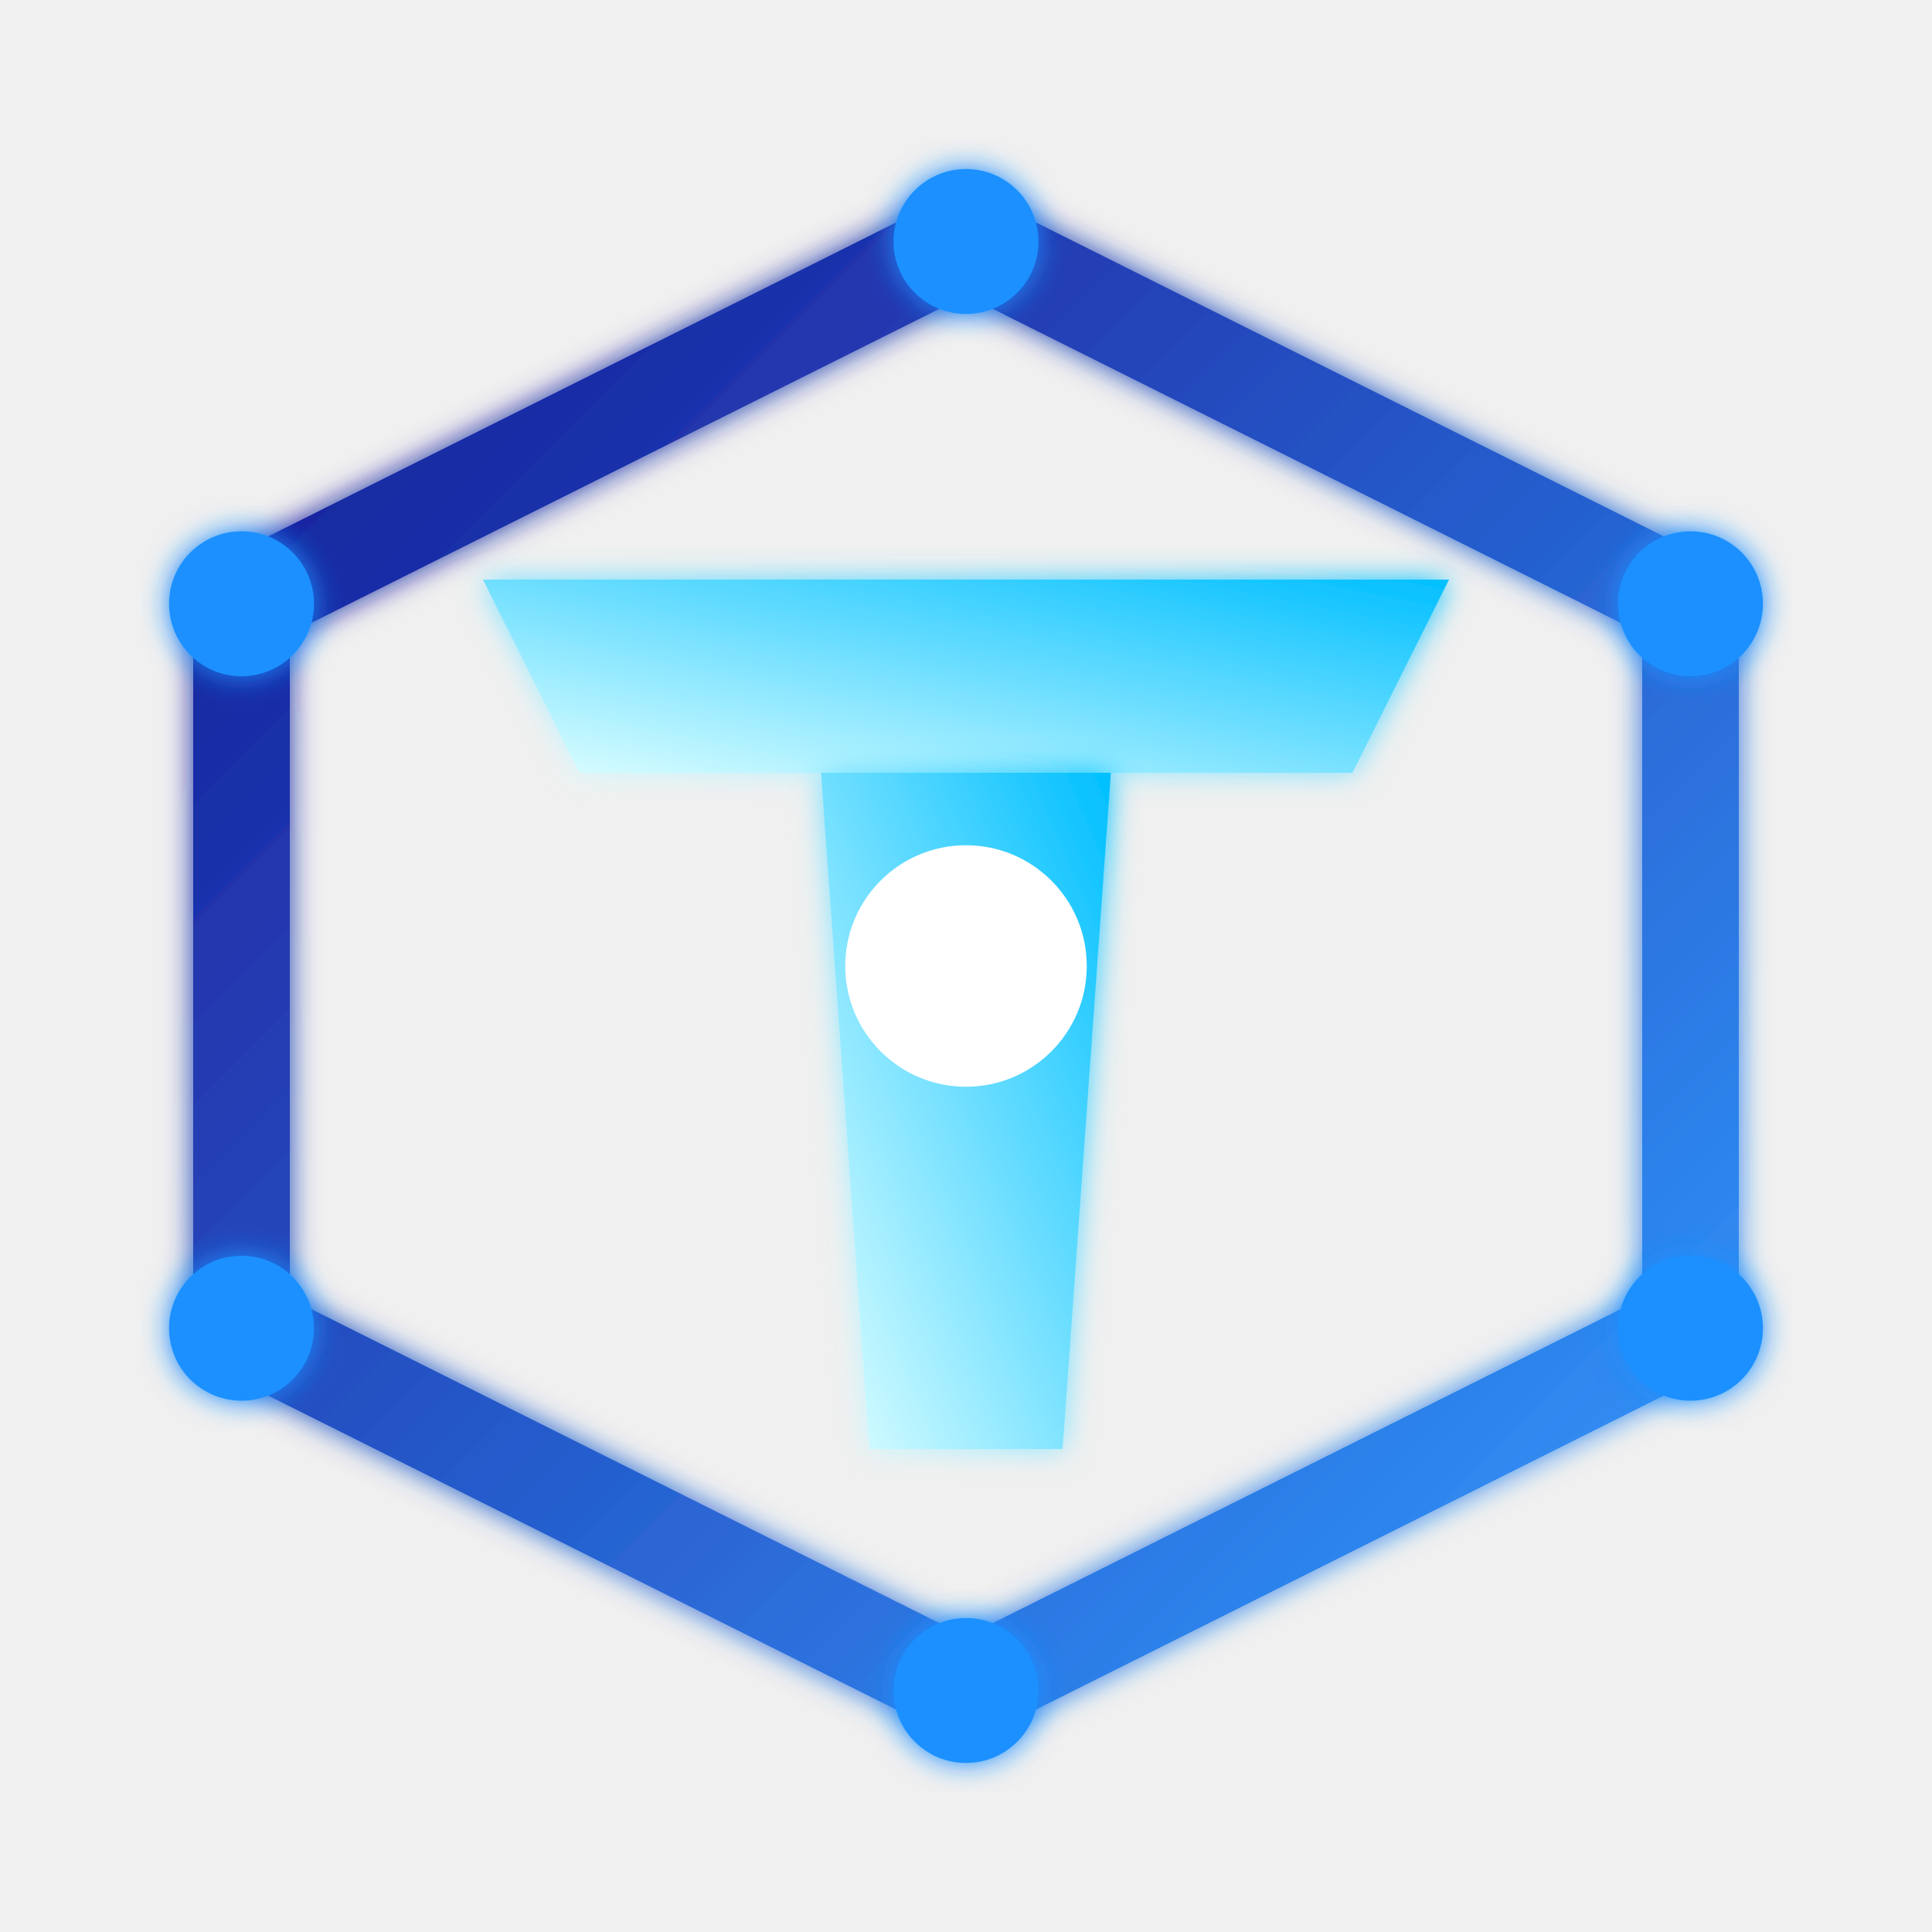
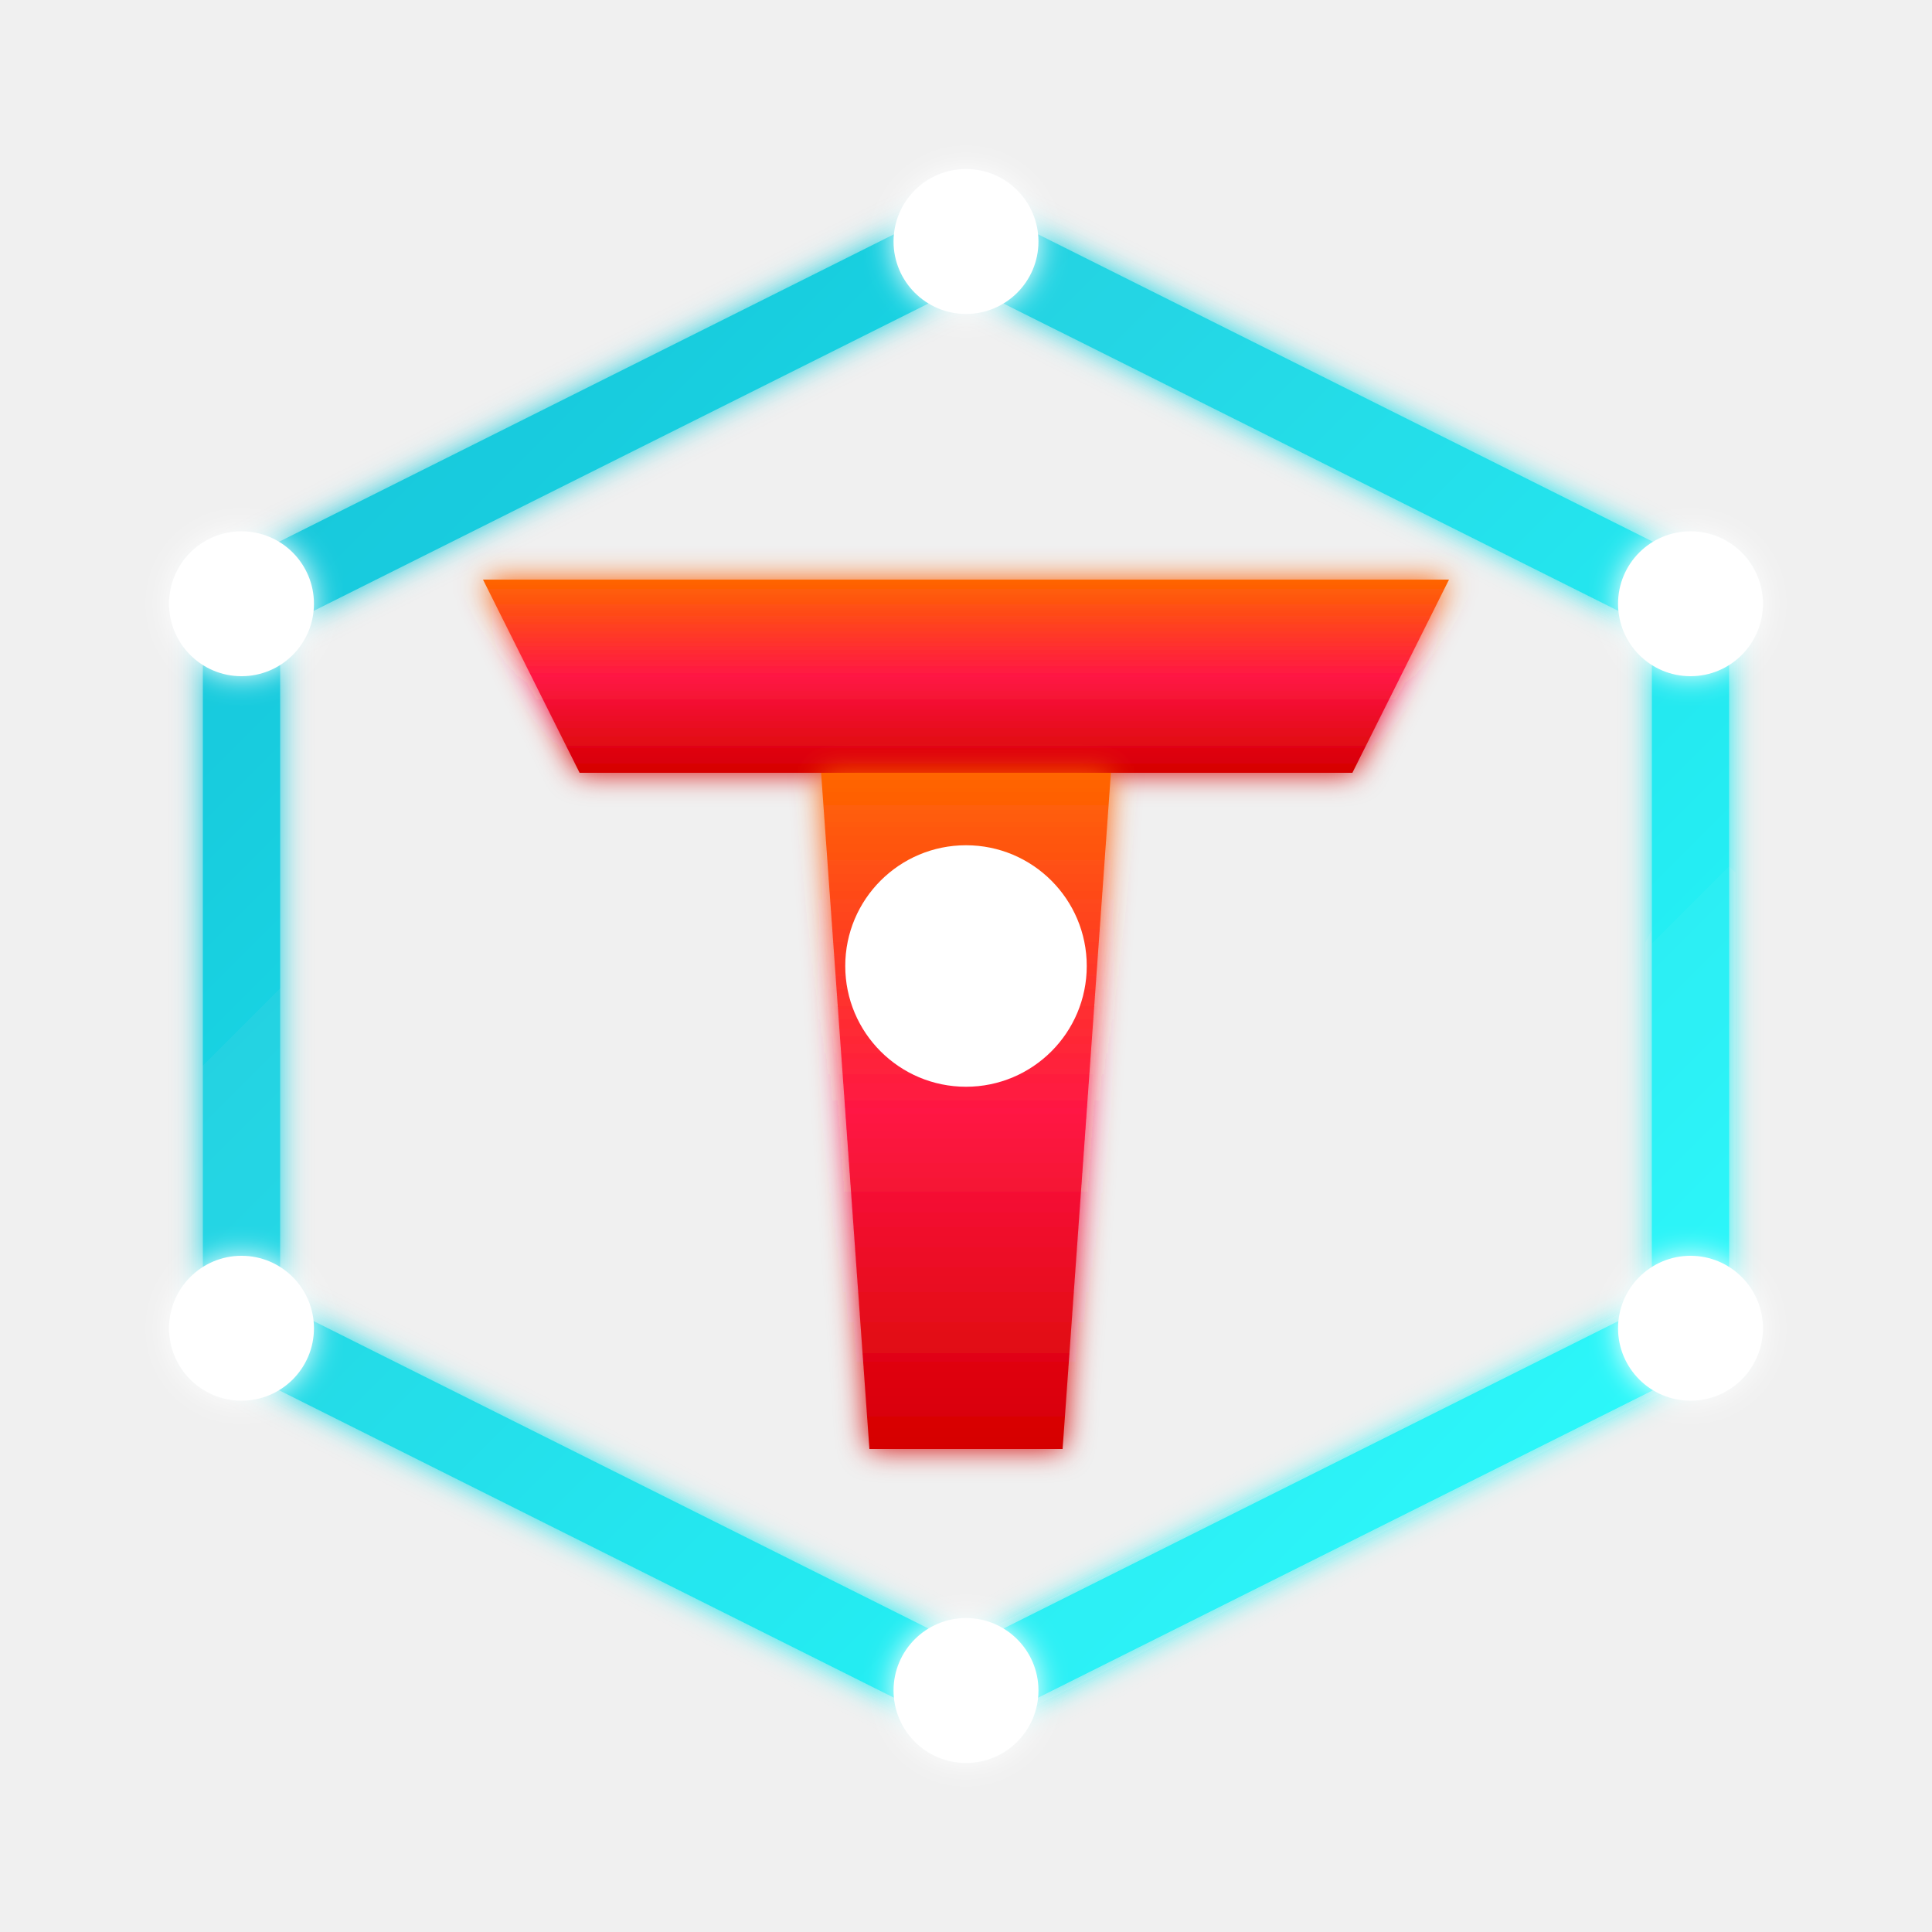
<svg xmlns="http://www.w3.org/2000/svg" viewBox="0 0 400 400" fill="none">
  <defs>
    <linearGradient id="icon_grad1" x1="0%" y1="0%" x2="100%" y2="100%">
-       <stop offset="0%" style="stop-color:#00008B;stop-opacity:1" />
-       <stop offset="100%" style="stop-color:#1E90FF;stop-opacity:1" />
+       <stop offset="0%" style="stop-color:#00BCD4;stop-opacity:1" />
+       <stop offset="100%" style="stop-color:#18FFFF;stop-opacity:1" />
    </linearGradient>
-     <linearGradient id="icon_grad2" x1="100%" y1="0%" x2="0%" y2="100%">
-       <stop offset="0%" style="stop-color:#00BFFF;stop-opacity:1" />
-       <stop offset="100%" style="stop-color:#E0FFFF;stop-opacity:1" />
+     <linearGradient id="icon_grad2" x1="50%" y1="0%" x2="50%" y2="100%">
+       <stop offset="0%" style="stop-color:#FF6600;stop-opacity:1" />
+       <stop offset="50%" style="stop-color:#FF1744;stop-opacity:1" />
+       <stop offset="100%" style="stop-color:#D50000;stop-opacity:1" />
    </linearGradient>
    <filter id="glow" x="-20%" y="-20%" width="140%" height="140%">
      <feGaussianBlur stdDeviation="3" result="blur" />
      <feComposite in="SourceGraphic" in2="blur" operator="over" />
    </filter>
  </defs>
  <g>
-     <path d="M200 50 L350 125 L350 275 L200 350 L50 275 L50 125 Z" stroke="url(#icon_grad1)" stroke-width="20" fill="none" filter="url(#glow)" opacity="0.9" />
-     <circle cx="200" cy="50" r="15" fill="#1E90FF" filter="url(#glow)">
+     <path d="M200 50 L350 125 L350 275 L200 350 L50 275 L50 125 Z" stroke="url(#icon_grad1)" stroke-width="16" fill="none" filter="url(#glow)" opacity="0.9" />
+     <circle cx="200" cy="50" r="15" fill="#FFFFFF" filter="url(#glow)">
      <animate attributeName="opacity" values="1;0.5;0.1;0.1" keyTimes="0;0.2;0.5;1" dur="2.4s" begin="0s" repeatCount="indefinite" />
      <animate attributeName="r" values="18;16;15;15" keyTimes="0;0.2;0.5;1" dur="2.4s" begin="0s" repeatCount="indefinite" />
    </circle>
-     <circle cx="50" cy="125" r="15" fill="#1E90FF" filter="url(#glow)">
+     <circle cx="50" cy="125" r="15" fill="#FFFFFF" filter="url(#glow)">
      <animate attributeName="opacity" values="1;0.5;0.1;0.1" keyTimes="0;0.2;0.5;1" dur="2.4s" begin="0.4s" repeatCount="indefinite" />
      <animate attributeName="r" values="18;16;15;15" keyTimes="0;0.2;0.5;1" dur="2.4s" begin="0.4s" repeatCount="indefinite" />
    </circle>
-     <circle cx="50" cy="275" r="15" fill="#1E90FF" filter="url(#glow)">
+     <circle cx="50" cy="275" r="15" fill="#FFFFFF" filter="url(#glow)">
      <animate attributeName="opacity" values="1;0.5;0.1;0.1" keyTimes="0;0.2;0.5;1" dur="2.4s" begin="0.8s" repeatCount="indefinite" />
      <animate attributeName="r" values="18;16;15;15" keyTimes="0;0.2;0.5;1" dur="2.4s" begin="0.8s" repeatCount="indefinite" />
    </circle>
-     <circle cx="200" cy="350" r="15" fill="#1E90FF" filter="url(#glow)">
+     <circle cx="200" cy="350" r="15" fill="#FFFFFF" filter="url(#glow)">
      <animate attributeName="opacity" values="1;0.5;0.1;0.1" keyTimes="0;0.2;0.5;1" dur="2.4s" begin="1.2s" repeatCount="indefinite" />
      <animate attributeName="r" values="18;16;15;15" keyTimes="0;0.2;0.5;1" dur="2.4s" begin="1.2s" repeatCount="indefinite" />
    </circle>
-     <circle cx="350" cy="275" r="15" fill="#1E90FF" filter="url(#glow)">
+     <circle cx="350" cy="275" r="15" fill="#FFFFFF" filter="url(#glow)">
      <animate attributeName="opacity" values="1;0.5;0.1;0.1" keyTimes="0;0.2;0.5;1" dur="2.4s" begin="1.6s" repeatCount="indefinite" />
      <animate attributeName="r" values="18;16;15;15" keyTimes="0;0.2;0.5;1" dur="2.4s" begin="1.6s" repeatCount="indefinite" />
    </circle>
-     <circle cx="350" cy="125" r="15" fill="#1E90FF" filter="url(#glow)">
+     <circle cx="350" cy="125" r="15" fill="#FFFFFF" filter="url(#glow)">
      <animate attributeName="opacity" values="1;0.5;0.1;0.1" keyTimes="0;0.2;0.5;1" dur="2.4s" begin="2.0s" repeatCount="indefinite" />
      <animate attributeName="r" values="18;16;15;15" keyTimes="0;0.2;0.5;1" dur="2.4s" begin="2.0s" repeatCount="indefinite" />
    </circle>
-     <path d="M100 120 L300 120 L280 160 L120 160 Z" fill="url(#icon_grad2)" filter="url(#glow)" />
-     <path d="M170 160 L230 160 L220 300 L180 300 Z" fill="url(#icon_grad2)" filter="url(#glow)" />
+     <path d="M100 120 L300 120 L280 160 L120 160 Z" fill="url(#icon_grad2)" filter="url(#glow)">
+       <animate attributeName="opacity" values="1;0.85;1;0.9;1" dur="0.8s" repeatCount="indefinite" />
+     </path>
+     <path d="M170 160 L230 160 L220 300 L180 300 Z" fill="url(#icon_grad2)" filter="url(#glow)">
+       <animate attributeName="opacity" values="0.9;1;0.85;1;0.9" dur="0.6s" repeatCount="indefinite" />
+     </path>
    <circle cx="200" cy="200" r="25" fill="#FFFFFF">
      <animate attributeName="opacity" values="1;0.2;1" dur="3s" repeatCount="indefinite" />
      <animate attributeName="r" values="25;30;25" dur="3s" repeatCount="indefinite" />
      <animate attributeName="fill" values="#FFFFFF;#00BFFF;#FFFFFF" dur="3s" repeatCount="indefinite" />
    </circle>
  </g>
</svg>
